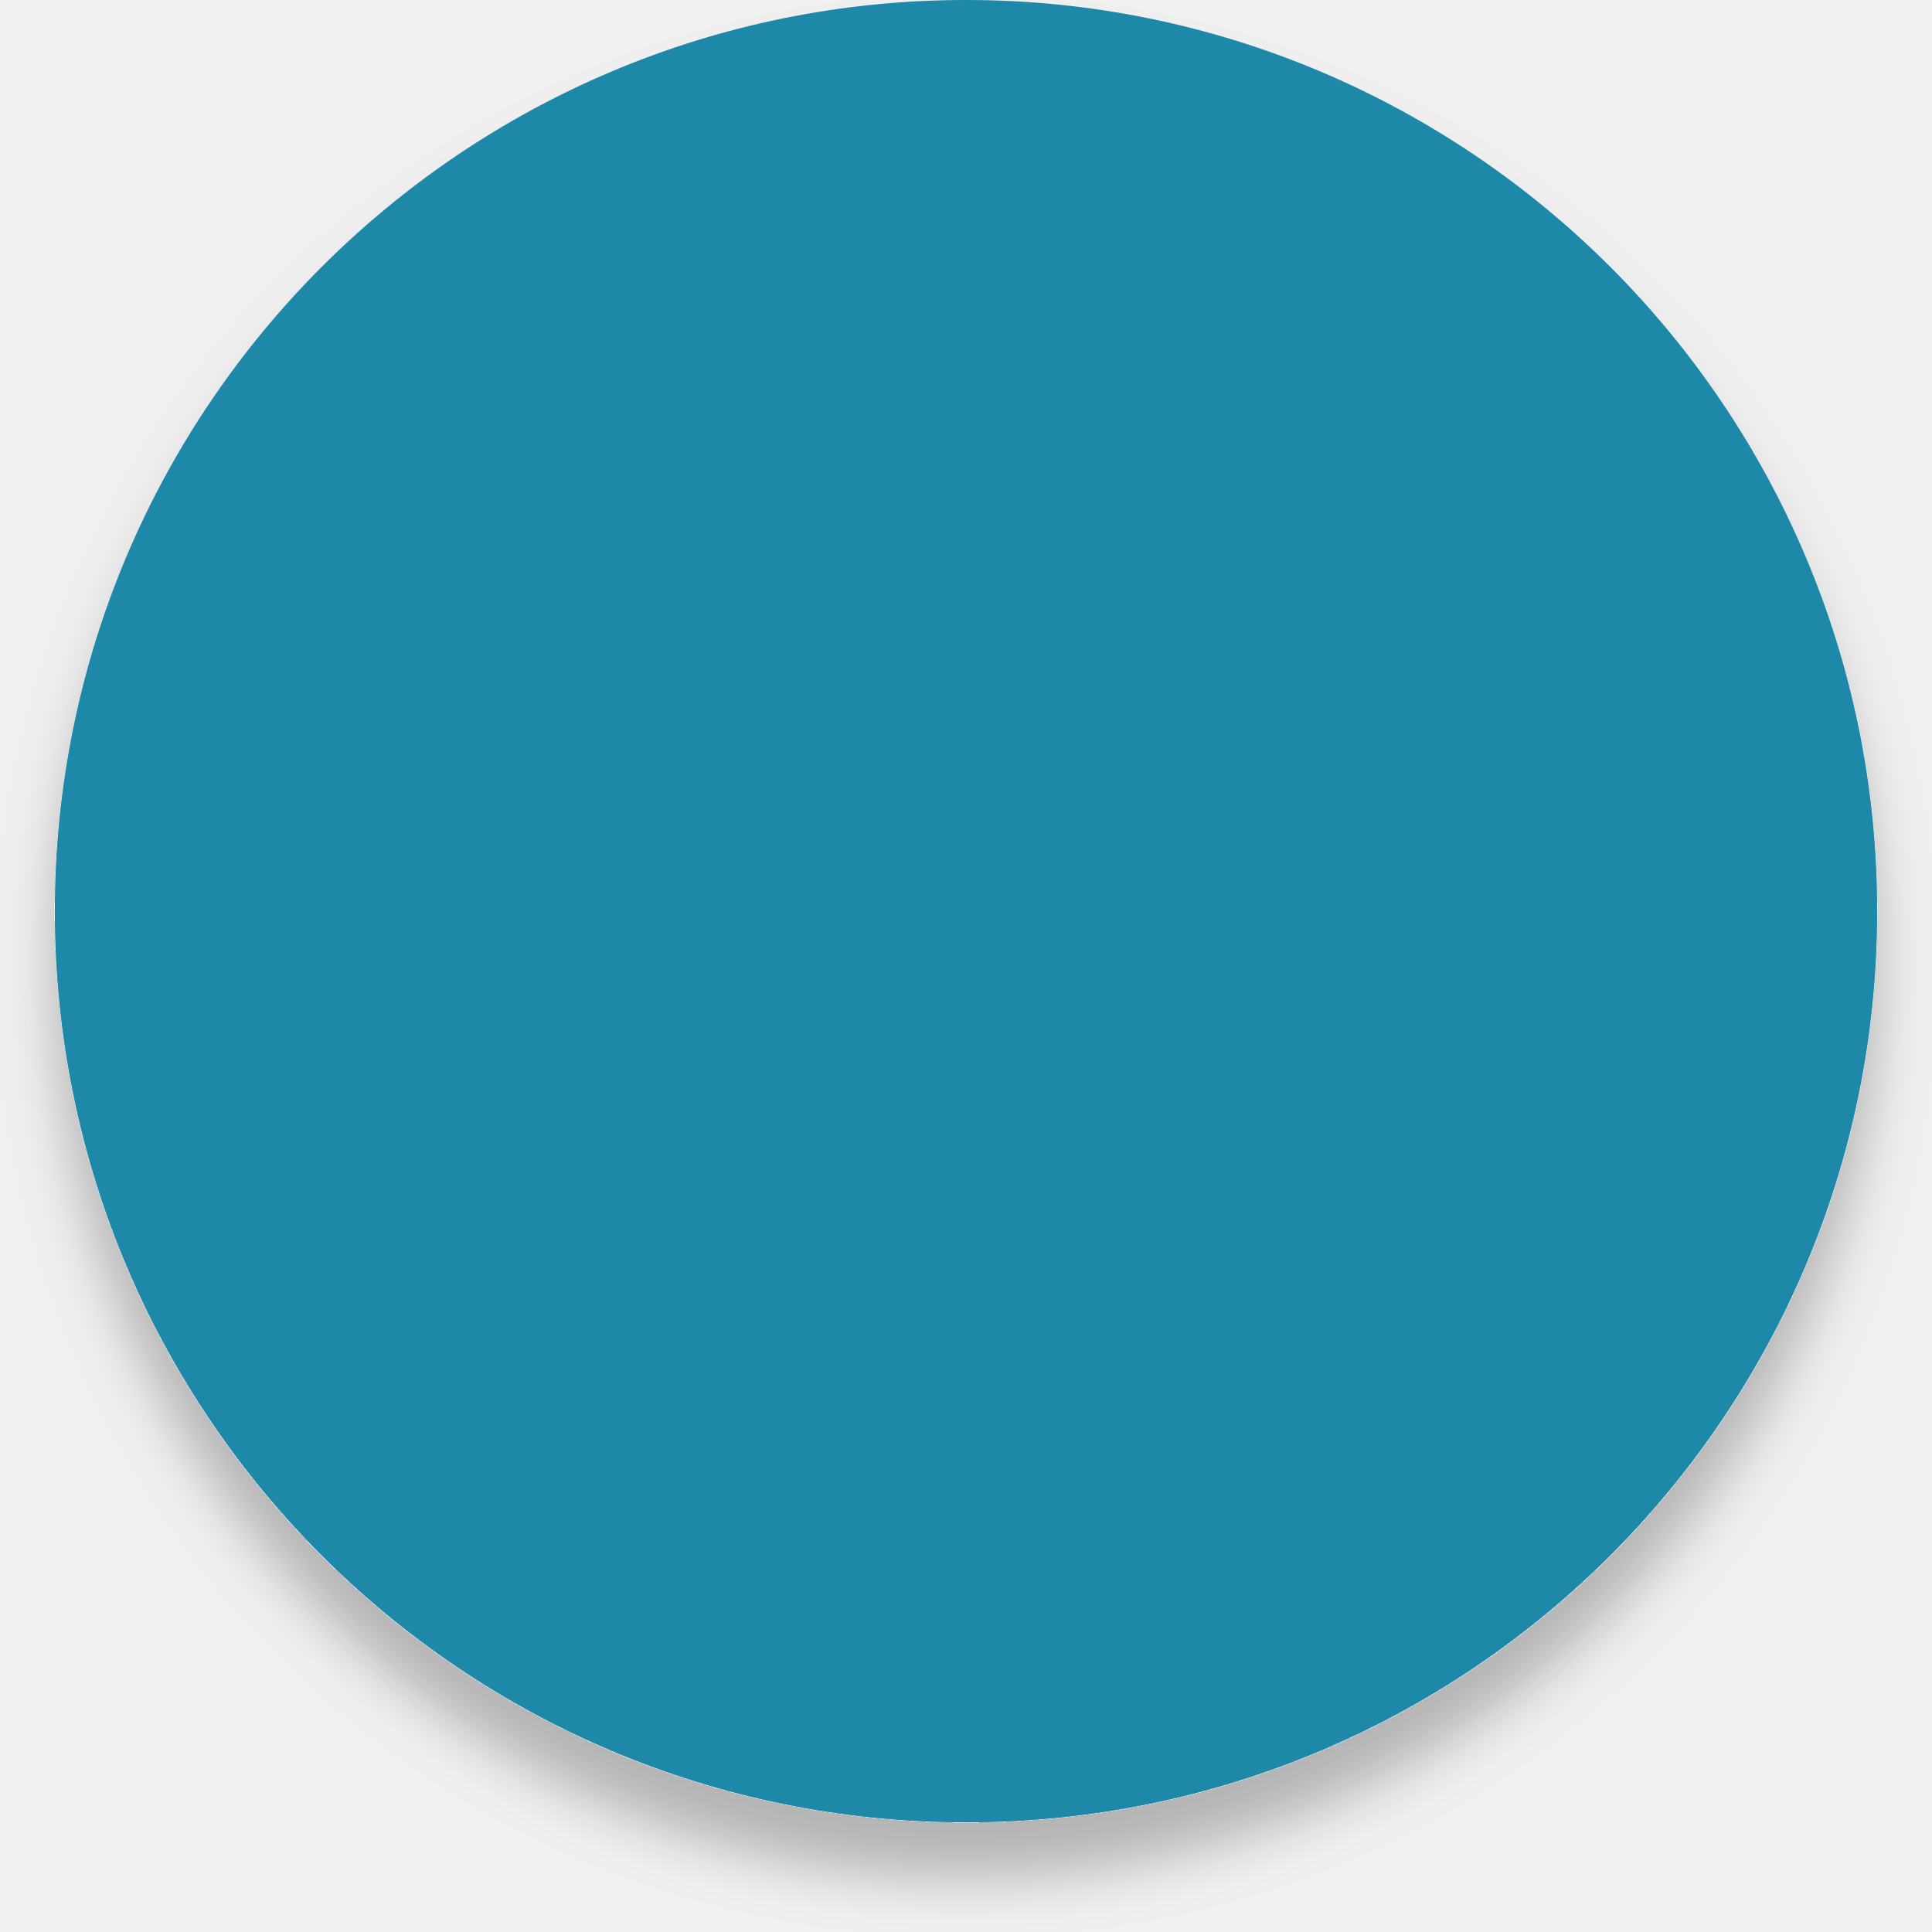
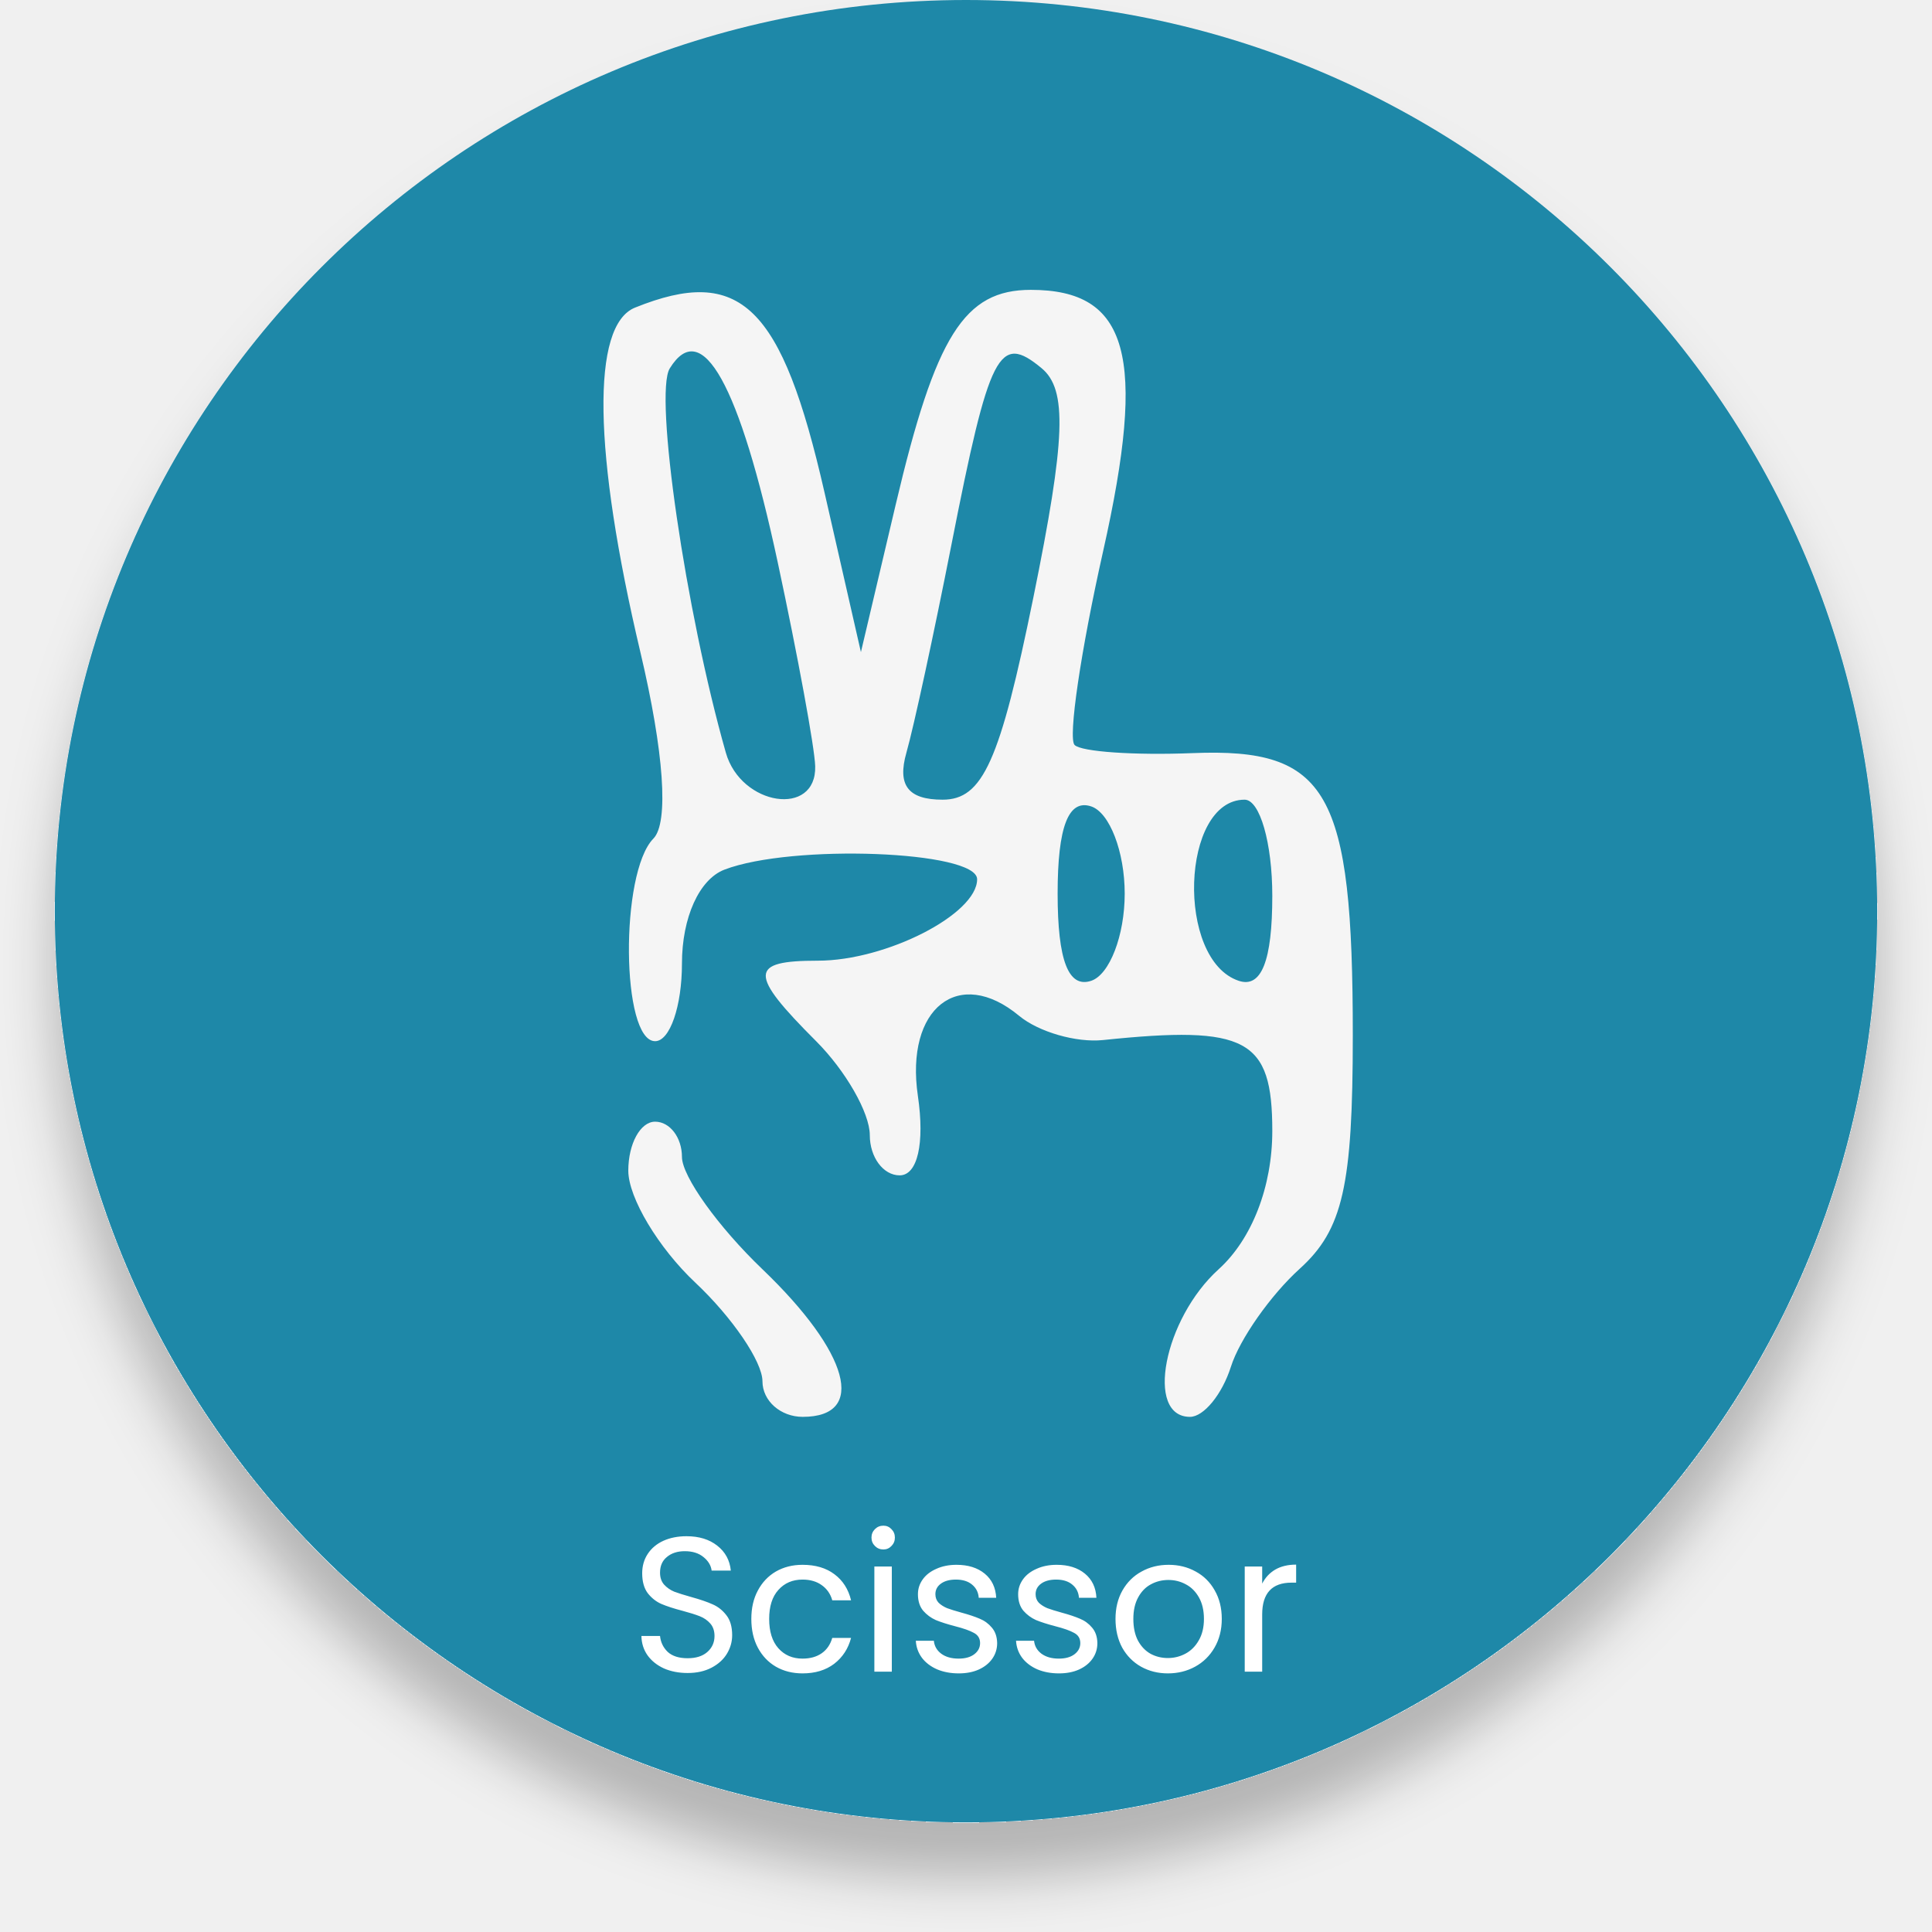
<svg xmlns="http://www.w3.org/2000/svg" width="141" height="141" viewBox="0 0 141 141" fill="none">
-   <g filter="url(#filter0_d_81_577)">
+   <g filter="url(#filter0_d_81_576)">
    <rect x="4" width="133" height="133" rx="66.5" fill="#1E88A8" />
  </g>
+   <mask id="mask0_81_576" style="mask-type:alpha" maskUnits="userSpaceOnUse" x="38" y="14" width="75" height="98">
+     <path d="M39 27.75L40.958 107.062L97.75 110L109.5 91.396L111.458 65.938L91.875 50.271V32.646L83.062 16L47.812 19.917L39 27.75Z" fill="#F5F5F5" stroke="black" stroke-width="1.958" />
+   </mask>
+   <g mask="url(#mask0_81_576)">
+     <path fill-rule="evenodd" clip-rule="evenodd" d="M24.312 -42.492C28.08 -38.481 30.761 -37.596 39.139 -37.596C48.394 -37.596 49.943 -36.938 55.442 -30.673C62.077 -23.118 63.755 -17.738 58.093 -22.18C56.208 -23.656 54.116 -25.623 53.442 -26.545C52.769 -27.467 51.564 -27.166 50.765 -25.871C49.884 -24.446 52.481 -20.296 57.375 -15.308C64.924 -7.616 67.544 -2.346 63.82 -2.346C62.931 -2.346 60.122 -4.561 57.58 -7.267C54.498 -10.549 52.303 -11.536 50.996 -10.23C49.692 -8.926 50.466 -6.754 53.321 -3.715C57.641 0.883 58.975 5.488 55.986 5.488C55.097 5.488 52.289 3.273 49.747 0.566C46.665 -2.716 44.469 -3.703 43.163 -2.397C41.859 -1.092 42.632 1.079 45.488 4.119C49.808 8.717 51.141 13.321 48.153 13.321C47.264 13.321 44.456 11.106 41.914 8.4C36.297 2.423 31.346 5.07 36.824 11.122C43.012 17.96 36.234 18.174 29.208 11.363C20.235 2.666 15.882 5.601 24.526 14.521C30.929 21.127 40.257 23.498 42.916 19.196C43.582 18.119 45.472 17.238 47.119 17.238C50.239 17.238 71.312 -3.186 71.312 -6.21C71.312 -7.161 69.99 -9.263 68.375 -10.878C66.759 -12.494 65.437 -16.781 65.437 -20.402C65.437 -25.574 63.633 -28.76 57.04 -35.23C49.367 -42.76 47.773 -43.471 38.551 -43.471C33.001 -43.471 27.916 -44.352 27.25 -45.429C26.584 -46.506 24.616 -47.388 22.877 -47.388C20.346 -47.388 20.634 -46.406 24.312 -42.492ZM125.166 -45.429C124.501 -44.352 121.097 -43.471 117.601 -43.471C112.915 -43.471 109.509 -41.679 104.633 -36.646C96.82 -28.585 98.231 -24.718 106.2 -32.353C109.758 -35.763 113.822 -37.596 117.821 -37.596C121.569 -37.596 126.114 -39.484 129.463 -42.429C134.713 -47.049 134.768 -47.266 130.667 -47.325C128.307 -47.36 125.832 -46.506 125.166 -45.429ZM148.224 -27.397C144.665 -23.609 143.847 -20.12 143.367 -6.705C142.754 10.466 139.29 16.194 138.258 1.743L137.639 -6.895L122.18 8.474C109.419 21.158 106.488 23.24 105.395 20.39C104.437 17.898 106.609 14.357 113.197 7.669C118.216 2.572 121.69 -2.232 120.915 -3.008C120.139 -3.783 113.518 1.522 106.202 8.783C95.715 19.19 92.392 21.475 90.504 19.587C88.616 17.7 90.933 14.345 101.451 3.745C108.791 -3.65 113.974 -10.209 112.97 -10.829C111.967 -11.448 106.4 -7.15 100.597 -1.277C90.281 9.171 85.02 11.928 85.02 6.89C85.02 5.507 89.826 -0.372 95.701 -6.172C101.574 -11.975 105.879 -17.535 105.264 -18.529C104.649 -19.524 100.288 -16.55 95.57 -11.92C88.878 -5.354 86.475 -4.024 84.635 -5.865C82.792 -7.708 83.945 -9.938 89.885 -16.021C99.816 -26.192 97.113 -28.889 86.944 -18.956C79.537 -11.724 76.87 -3.983 80.92 -1.48C81.895 -0.877 82.218 1.436 81.636 3.66C80.697 7.254 81.828 10.973 86.953 21.154C87.766 22.77 90.97 24.125 94.07 24.168C97.17 24.209 101.794 24.963 104.343 25.842C108.342 27.219 110.702 25.733 121.479 15.052C131.241 5.376 133.979 3.529 133.979 6.621C133.979 14.535 141.084 17.686 146.569 12.203C148.868 9.904 149.646 5.049 149.646 -6.989C149.646 -16.209 150.578 -24.036 151.823 -25.284C153.022 -26.48 153.666 -28.472 153.255 -29.708C152.806 -31.051 150.783 -30.121 148.224 -27.397ZM2.771 -27.281C2.771 -25.542 3.652 -23.574 4.729 -22.908C5.806 -22.242 6.687 -17.881 6.687 -13.219C6.687 -3.513 12.664 6.057 16.422 2.37C18.02 0.801 17.797 -0.44 15.582 -2.277C13.737 -3.809 12.562 -7.988 12.562 -13.015C12.562 -19.264 11.383 -22.354 7.666 -25.846C3.752 -29.524 2.771 -29.811 2.771 -27.281ZM107.645 -24.054C107.015 -23.034 107.334 -21.684 108.354 -21.054C109.374 -20.423 110.724 -20.742 111.354 -21.763C111.985 -22.783 111.666 -24.132 110.645 -24.763C109.625 -25.393 108.276 -25.074 107.645 -24.054ZM43.895 -14.959C43.895 -13.281 44.777 -12.451 45.854 -13.117C46.931 -13.783 47.812 -15.155 47.812 -16.17C47.812 -17.184 46.931 -18.012 45.854 -18.012C44.777 -18.012 43.895 -16.638 43.895 -14.959ZM115.478 -16.221C114.848 -15.2 115.167 -13.851 116.187 -13.22C117.208 -12.59 118.557 -12.909 119.188 -13.929C119.818 -14.95 119.499 -16.299 118.479 -16.93C117.458 -17.56 116.109 -17.241 115.478 -16.221ZM36.062 -7.126C36.062 -5.448 36.943 -4.617 38.02 -5.283C39.098 -5.949 39.979 -7.322 39.979 -8.336C39.979 -9.351 39.098 -10.179 38.02 -10.179C36.943 -10.179 36.062 -8.804 36.062 -7.126ZM123.312 -8.387C122.681 -7.367 123 -6.018 124.021 -5.387C125.041 -4.757 126.39 -5.076 127.021 -6.096C127.651 -7.116 127.332 -8.466 126.312 -9.096C125.292 -9.727 123.942 -9.408 123.312 -8.387ZM28.229 0.707C28.229 2.386 29.11 3.216 30.187 2.55C31.264 1.884 32.145 0.511 32.145 -0.503C32.145 -1.517 31.264 -2.346 30.187 -2.346C29.11 -2.346 28.229 -0.971 28.229 0.707ZM46.343 22.451C43.142 23.743 43.286 33.006 46.735 47.592C48.462 54.888 48.821 60.047 47.685 61.202C45.231 63.695 45.337 75.987 47.812 75.987C48.889 75.987 49.77 73.438 49.77 70.322C49.77 66.962 51.032 64.173 52.869 63.468C57.796 61.578 71.312 62.091 71.312 64.169C71.312 66.719 64.675 70.112 59.691 70.112C54.651 70.112 54.629 71.055 59.562 75.987C61.716 78.142 63.479 81.226 63.479 82.842C63.479 84.457 64.46 85.779 65.659 85.779C66.963 85.779 67.497 83.445 66.988 79.979C66.048 73.577 69.971 70.477 74.381 74.139C75.797 75.312 78.548 76.107 80.497 75.905C91.005 74.812 92.854 75.805 92.854 82.538C92.854 86.602 91.368 90.434 88.937 92.633C84.938 96.252 83.55 103.404 86.848 103.404C87.852 103.404 89.196 101.757 89.834 99.746C90.472 97.733 92.736 94.513 94.863 92.588C98.002 89.747 98.729 86.543 98.729 75.555C98.729 57.74 96.931 54.569 87.051 54.963C82.798 55.133 78.916 54.865 78.425 54.37C77.935 53.872 78.873 47.504 80.51 40.217C83.708 25.983 82.371 21.154 75.229 21.154C70.376 21.154 68.277 24.491 65.371 36.821L62.831 47.592L60.171 35.928C57.061 22.292 54.04 19.347 46.343 22.451ZM56.76 41.039C58.225 47.874 59.456 54.569 59.494 55.915C59.599 59.655 54.083 58.827 52.974 54.935C50.039 44.627 47.722 28.76 48.88 26.886C51.222 23.097 53.969 28.032 56.76 41.039ZM75.415 43.612C72.979 55.568 71.725 58.362 68.792 58.362C66.279 58.362 65.472 57.315 66.15 54.935C66.687 53.051 68.165 46.221 69.436 39.758C72.209 25.654 72.906 24.29 76.018 26.872C77.906 28.437 77.775 32.019 75.415 43.612ZM82.083 65.217C82.083 68.268 80.982 71.133 79.635 71.581C77.974 72.135 77.187 70.091 77.187 65.217C77.187 60.342 77.974 58.298 79.635 58.852C80.982 59.3 82.083 62.166 82.083 65.217ZM92.854 65.379C92.854 70.122 92.061 72.133 90.406 71.581C85.804 70.05 86.184 58.362 90.835 58.362C91.945 58.362 92.854 61.519 92.854 65.379ZM45.854 85.438C45.854 87.405 48.057 91.082 50.75 93.612C53.442 96.143 55.645 99.38 55.645 100.807C55.645 102.235 56.967 103.404 58.583 103.404C63.277 103.404 61.998 98.72 55.645 92.633C52.414 89.537 49.77 85.848 49.77 84.434C49.77 83.02 48.889 81.862 47.812 81.862C46.735 81.862 45.854 83.472 45.854 85.438Z" fill="#F5F5F5" />
+   </g>
+   <path d="M50.186 122.098C49.542 122.098 48.963 121.986 48.45 121.762C47.946 121.529 47.549 121.211 47.26 120.81C46.97 120.399 46.821 119.928 46.812 119.396H48.17C48.216 119.853 48.403 120.241 48.73 120.558C49.066 120.866 49.551 121.02 50.186 121.02C50.792 121.02 51.268 120.871 51.614 120.572C51.968 120.264 52.146 119.872 52.146 119.396C52.146 119.023 52.043 118.719 51.838 118.486C51.632 118.253 51.376 118.075 51.068 117.954C50.76 117.833 50.344 117.702 49.822 117.562C49.178 117.394 48.66 117.226 48.268 117.058C47.885 116.89 47.554 116.629 47.274 116.274C47.003 115.91 46.868 115.425 46.868 114.818C46.868 114.286 47.003 113.815 47.274 113.404C47.544 112.993 47.922 112.676 48.408 112.452C48.902 112.228 49.467 112.116 50.102 112.116C51.016 112.116 51.763 112.345 52.342 112.802C52.93 113.259 53.261 113.866 53.336 114.622H51.936C51.889 114.249 51.693 113.922 51.348 113.642C51.002 113.353 50.545 113.208 49.976 113.208C49.444 113.208 49.01 113.348 48.674 113.628C48.338 113.899 48.17 114.281 48.17 114.776C48.17 115.131 48.268 115.42 48.464 115.644C48.669 115.868 48.916 116.041 49.206 116.162C49.504 116.274 49.92 116.405 50.452 116.554C51.096 116.731 51.614 116.909 52.006 117.086C52.398 117.254 52.734 117.52 53.014 117.884C53.294 118.239 53.434 118.724 53.434 119.34C53.434 119.816 53.308 120.264 53.056 120.684C52.804 121.104 52.43 121.445 51.936 121.706C51.441 121.967 50.858 122.098 50.186 122.098ZM54.833 118.15C54.833 117.357 54.991 116.666 55.309 116.078C55.626 115.481 56.065 115.019 56.624 114.692C57.194 114.365 57.843 114.202 58.571 114.202C59.513 114.202 60.288 114.431 60.895 114.888C61.511 115.345 61.916 115.98 62.112 116.792H60.74C60.61 116.325 60.353 115.957 59.971 115.686C59.597 115.415 59.13 115.28 58.571 115.28C57.843 115.28 57.255 115.532 56.806 116.036C56.358 116.531 56.135 117.235 56.135 118.15C56.135 119.074 56.358 119.788 56.806 120.292C57.255 120.796 57.843 121.048 58.571 121.048C59.13 121.048 59.597 120.917 59.971 120.656C60.344 120.395 60.6 120.021 60.74 119.536H62.112C61.907 120.32 61.496 120.95 60.88 121.426C60.264 121.893 59.495 122.126 58.571 122.126C57.843 122.126 57.194 121.963 56.624 121.636C56.065 121.309 55.626 120.847 55.309 120.25C54.991 119.653 54.833 118.953 54.833 118.15ZM64.47 113.082C64.228 113.082 64.022 112.998 63.854 112.83C63.686 112.662 63.602 112.457 63.602 112.214C63.602 111.971 63.686 111.766 63.854 111.598C64.022 111.43 64.228 111.346 64.47 111.346C64.704 111.346 64.9 111.43 65.058 111.598C65.226 111.766 65.31 111.971 65.31 112.214C65.31 112.457 65.226 112.662 65.058 112.83C64.9 112.998 64.704 113.082 64.47 113.082ZM65.086 114.328V122H63.812V114.328H65.086ZM69.974 122.126C69.386 122.126 68.858 122.028 68.392 121.832C67.925 121.627 67.556 121.347 67.286 120.992C67.015 120.628 66.866 120.213 66.838 119.746H68.154C68.191 120.129 68.368 120.441 68.686 120.684C69.012 120.927 69.437 121.048 69.96 121.048C70.445 121.048 70.828 120.941 71.108 120.726C71.388 120.511 71.528 120.241 71.528 119.914C71.528 119.578 71.378 119.331 71.08 119.172C70.781 119.004 70.319 118.841 69.694 118.682C69.124 118.533 68.658 118.383 68.294 118.234C67.939 118.075 67.631 117.847 67.37 117.548C67.118 117.24 66.992 116.839 66.992 116.344C66.992 115.952 67.108 115.593 67.342 115.266C67.575 114.939 67.906 114.683 68.336 114.496C68.765 114.3 69.255 114.202 69.806 114.202C70.655 114.202 71.341 114.417 71.864 114.846C72.386 115.275 72.666 115.863 72.704 116.61H71.43C71.402 116.209 71.238 115.887 70.94 115.644C70.65 115.401 70.258 115.28 69.764 115.28C69.306 115.28 68.942 115.378 68.672 115.574C68.401 115.77 68.266 116.027 68.266 116.344C68.266 116.596 68.345 116.806 68.504 116.974C68.672 117.133 68.877 117.263 69.12 117.366C69.372 117.459 69.717 117.567 70.156 117.688C70.706 117.837 71.154 117.987 71.5 118.136C71.845 118.276 72.139 118.491 72.382 118.78C72.634 119.069 72.764 119.447 72.774 119.914C72.774 120.334 72.657 120.712 72.424 121.048C72.19 121.384 71.859 121.65 71.43 121.846C71.01 122.033 70.524 122.126 69.974 122.126ZM77.288 122.126C76.7 122.126 76.173 122.028 75.706 121.832C75.24 121.627 74.871 121.347 74.6 120.992C74.329 120.628 74.18 120.213 74.152 119.746H75.468C75.505 120.129 75.683 120.441 76 120.684C76.327 120.927 76.751 121.048 77.274 121.048C77.76 121.048 78.142 120.941 78.422 120.726C78.702 120.511 78.842 120.241 78.842 119.914C78.842 119.578 78.693 119.331 78.394 119.172C78.096 119.004 77.633 118.841 77.008 118.682C76.439 118.533 75.972 118.383 75.608 118.234C75.254 118.075 74.945 117.847 74.684 117.548C74.432 117.24 74.306 116.839 74.306 116.344C74.306 115.952 74.423 115.593 74.656 115.266C74.889 114.939 75.221 114.683 75.65 114.496C76.079 114.3 76.57 114.202 77.12 114.202C77.969 114.202 78.656 114.417 79.178 114.846C79.701 115.275 79.981 115.863 80.018 116.61H78.744C78.716 116.209 78.553 115.887 78.254 115.644C77.965 115.401 77.573 115.28 77.078 115.28C76.621 115.28 76.257 115.378 75.986 115.574C75.716 115.77 75.58 116.027 75.58 116.344C75.58 116.596 75.659 116.806 75.818 116.974C75.986 117.133 76.192 117.263 76.434 117.366C76.686 117.459 77.031 117.567 77.47 117.688C78.021 117.837 78.469 117.987 78.814 118.136C79.159 118.276 79.454 118.491 79.696 118.78C79.948 119.069 80.079 119.447 80.088 119.914C80.088 120.334 79.972 120.712 79.738 121.048C79.505 121.384 79.174 121.65 78.744 121.846C78.324 122.033 77.839 122.126 77.288 122.126ZM85.233 122.126C84.514 122.126 83.861 121.963 83.273 121.636C82.694 121.309 82.237 120.847 81.901 120.25C81.574 119.643 81.411 118.943 81.411 118.15C81.411 117.366 81.579 116.675 81.915 116.078C82.26 115.471 82.727 115.009 83.315 114.692C83.903 114.365 84.561 114.202 85.289 114.202C86.017 114.202 86.675 114.365 87.263 114.692C87.851 115.009 88.313 115.467 88.649 116.064C88.994 116.661 89.167 117.357 89.167 118.15C89.167 118.943 88.989 119.643 88.635 120.25C88.289 120.847 87.818 121.309 87.221 121.636C86.623 121.963 85.961 122.126 85.233 122.126ZM85.233 121.006C85.69 121.006 86.119 120.899 86.521 120.684C86.922 120.469 87.244 120.147 87.487 119.718C87.739 119.289 87.865 118.766 87.865 118.15C87.865 117.534 87.743 117.011 87.501 116.582C87.258 116.153 86.941 115.835 86.549 115.63C86.157 115.415 85.732 115.308 85.275 115.308C84.808 115.308 84.379 115.415 83.987 115.63C83.604 115.835 83.296 116.153 83.063 116.582C82.829 117.011 82.713 117.534 82.713 118.15C82.713 118.775 82.825 119.303 83.049 119.732C83.282 120.161 83.59 120.483 83.973 120.698C84.355 120.903 84.775 121.006 85.233 121.006ZM92.116 115.574C92.34 115.135 92.657 114.795 93.068 114.552C93.488 114.309 93.996 114.188 94.594 114.188V115.504H94.258C92.83 115.504 92.116 116.279 92.116 117.828V122H90.842V114.328H92.116V115.574Z" fill="white" />
  <defs>
-     <filter id="filter0_d_81_577" x="0" y="0" width="141" height="141" filterUnits="userSpaceOnUse" color-interpolation-filters="sRGB">
+     <filter id="filter0_d_81_576" x="0" y="0" width="141" height="141" filterUnits="userSpaceOnUse" color-interpolation-filters="sRGB">
      <feFlood flood-opacity="0" result="BackgroundImageFix" />
      <feColorMatrix in="SourceAlpha" type="matrix" values="0 0 0 0 0 0 0 0 0 0 0 0 0 0 0 0 0 0 127 0" result="hardAlpha" />
      <feOffset dy="4" />
      <feGaussianBlur stdDeviation="2" />
      <feComposite in2="hardAlpha" operator="out" />
      <feColorMatrix type="matrix" values="0 0 0 0 0 0 0 0 0 0 0 0 0 0 0 0 0 0 0.25 0" />
-       <feBlend mode="normal" in2="BackgroundImageFix" result="effect1_dropShadow_81_577" />
-       <feBlend mode="normal" in="SourceGraphic" in2="effect1_dropShadow_81_577" result="shape" />
+       <feBlend mode="normal" in2="BackgroundImageFix" result="effect1_dropShadow_81_576" />
+       <feBlend mode="normal" in="SourceGraphic" in2="effect1_dropShadow_81_576" result="shape" />
    </filter>
  </defs>
</svg>
